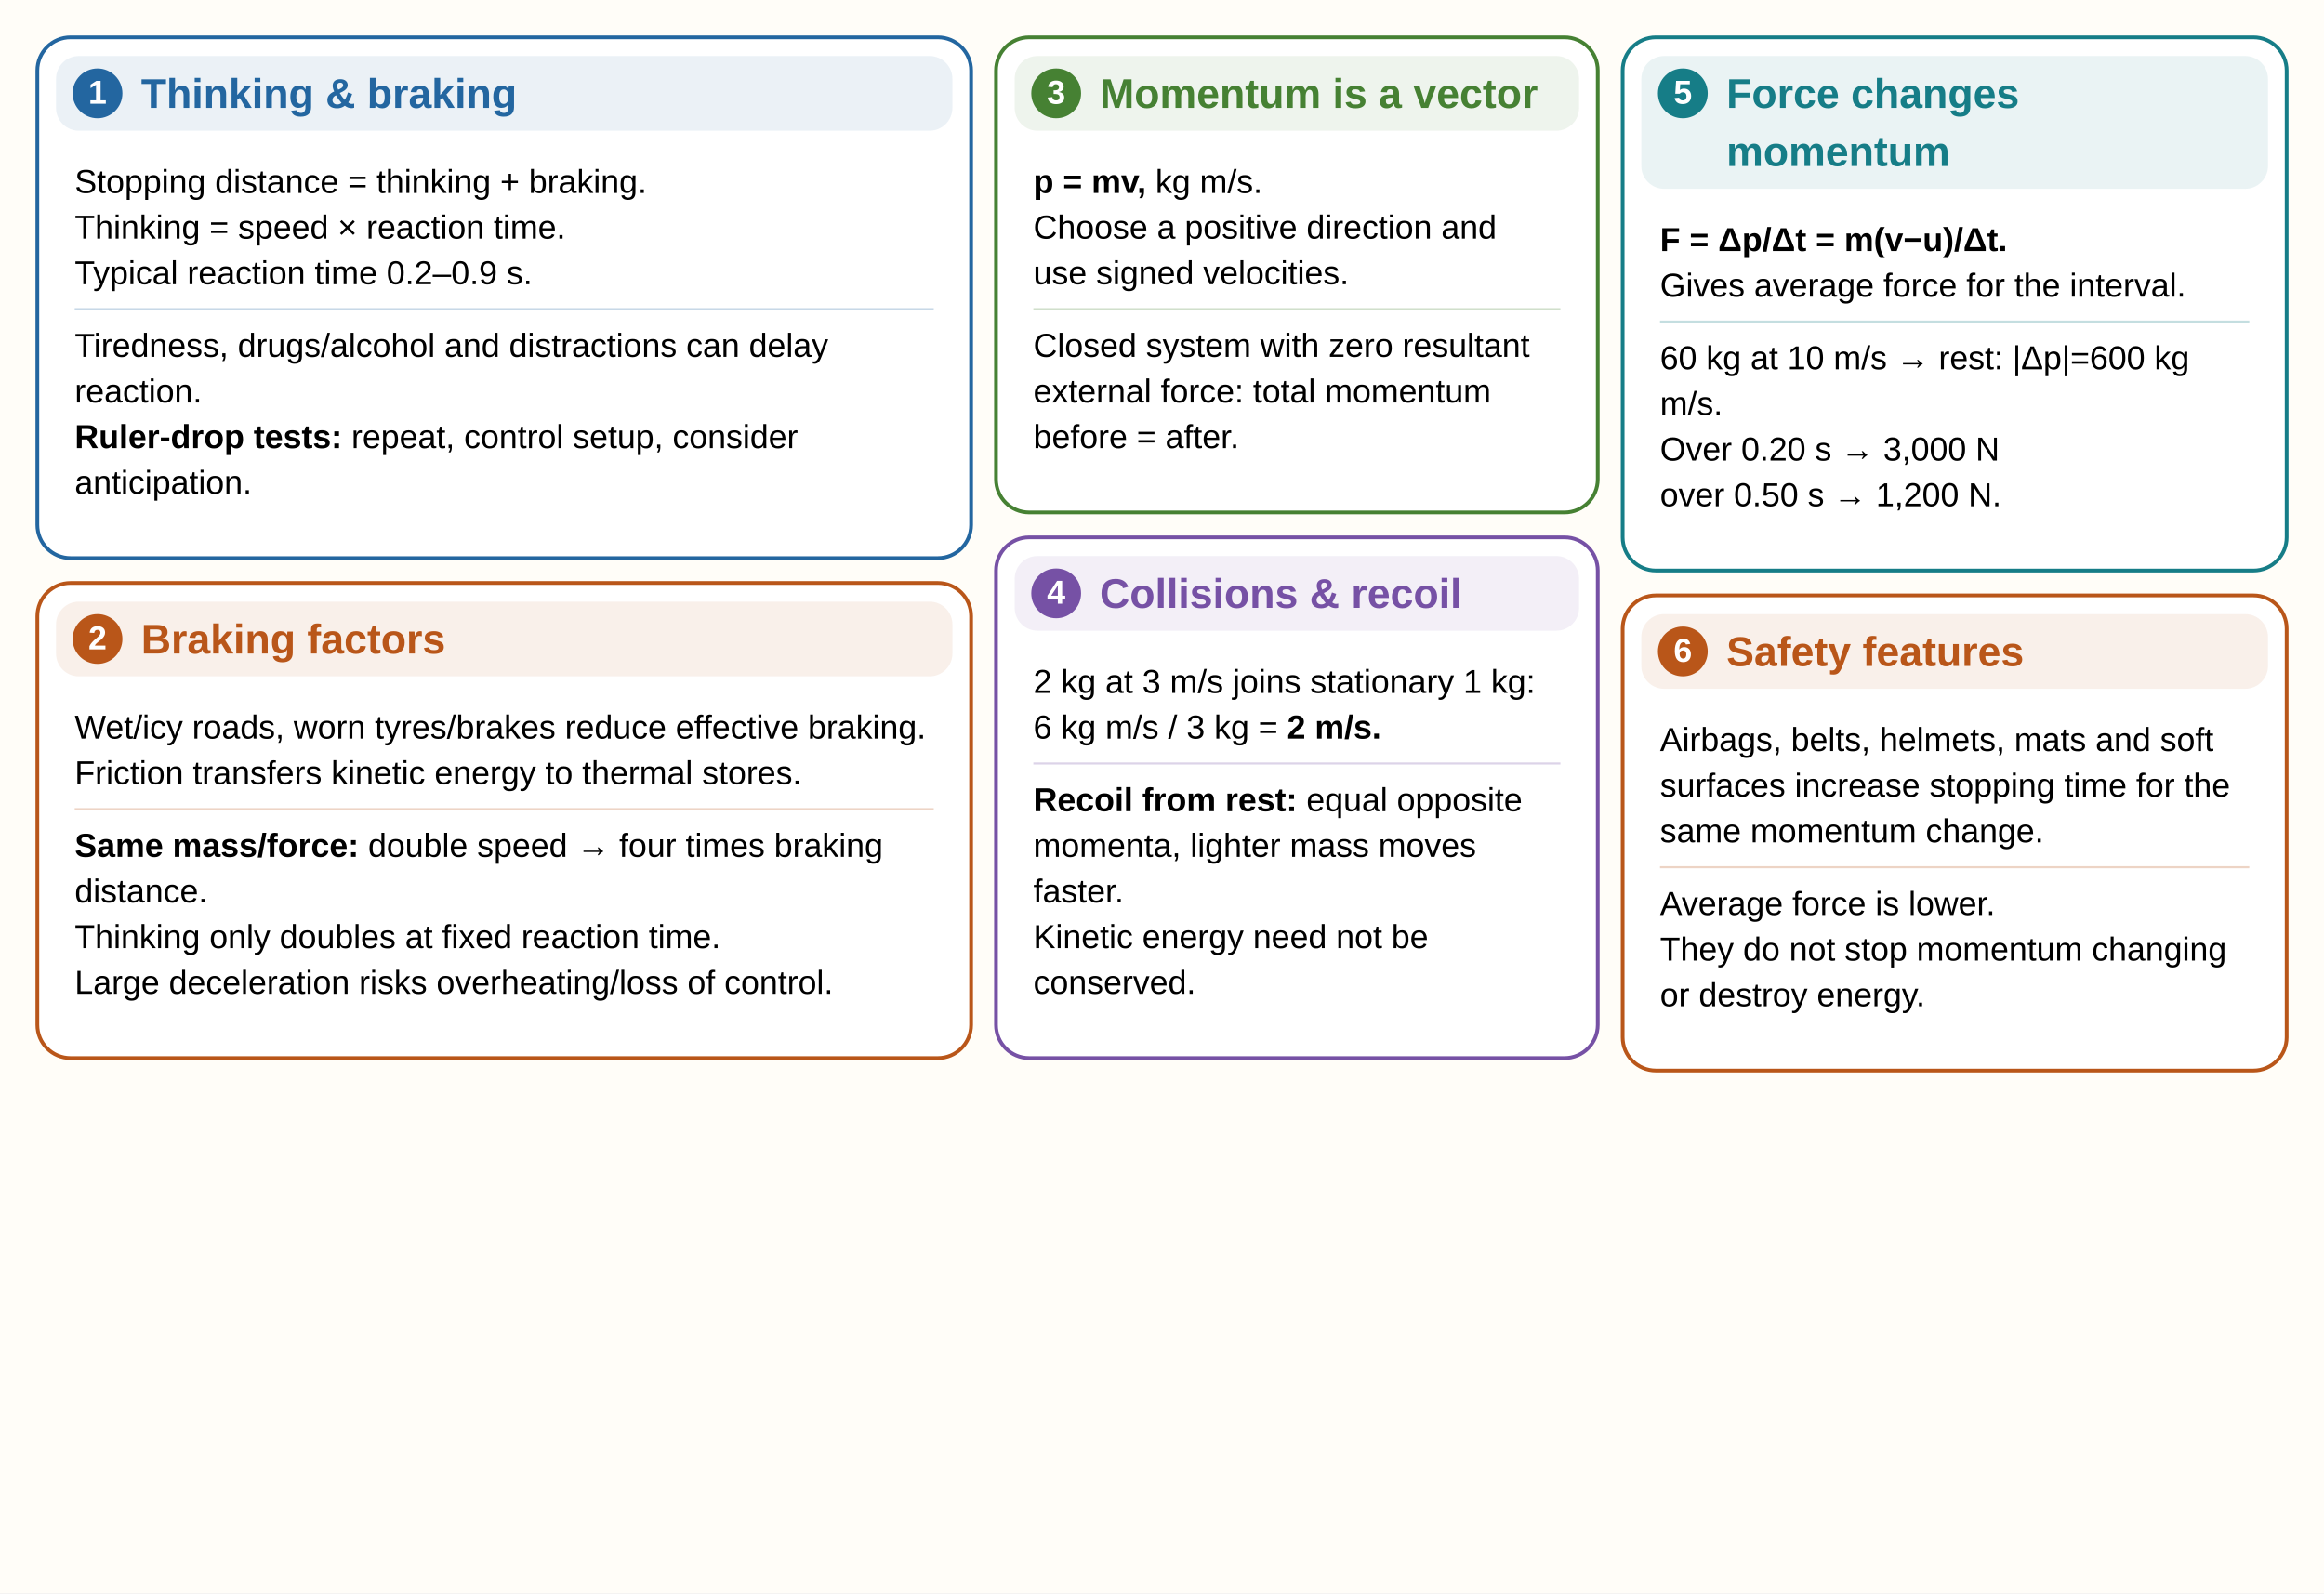
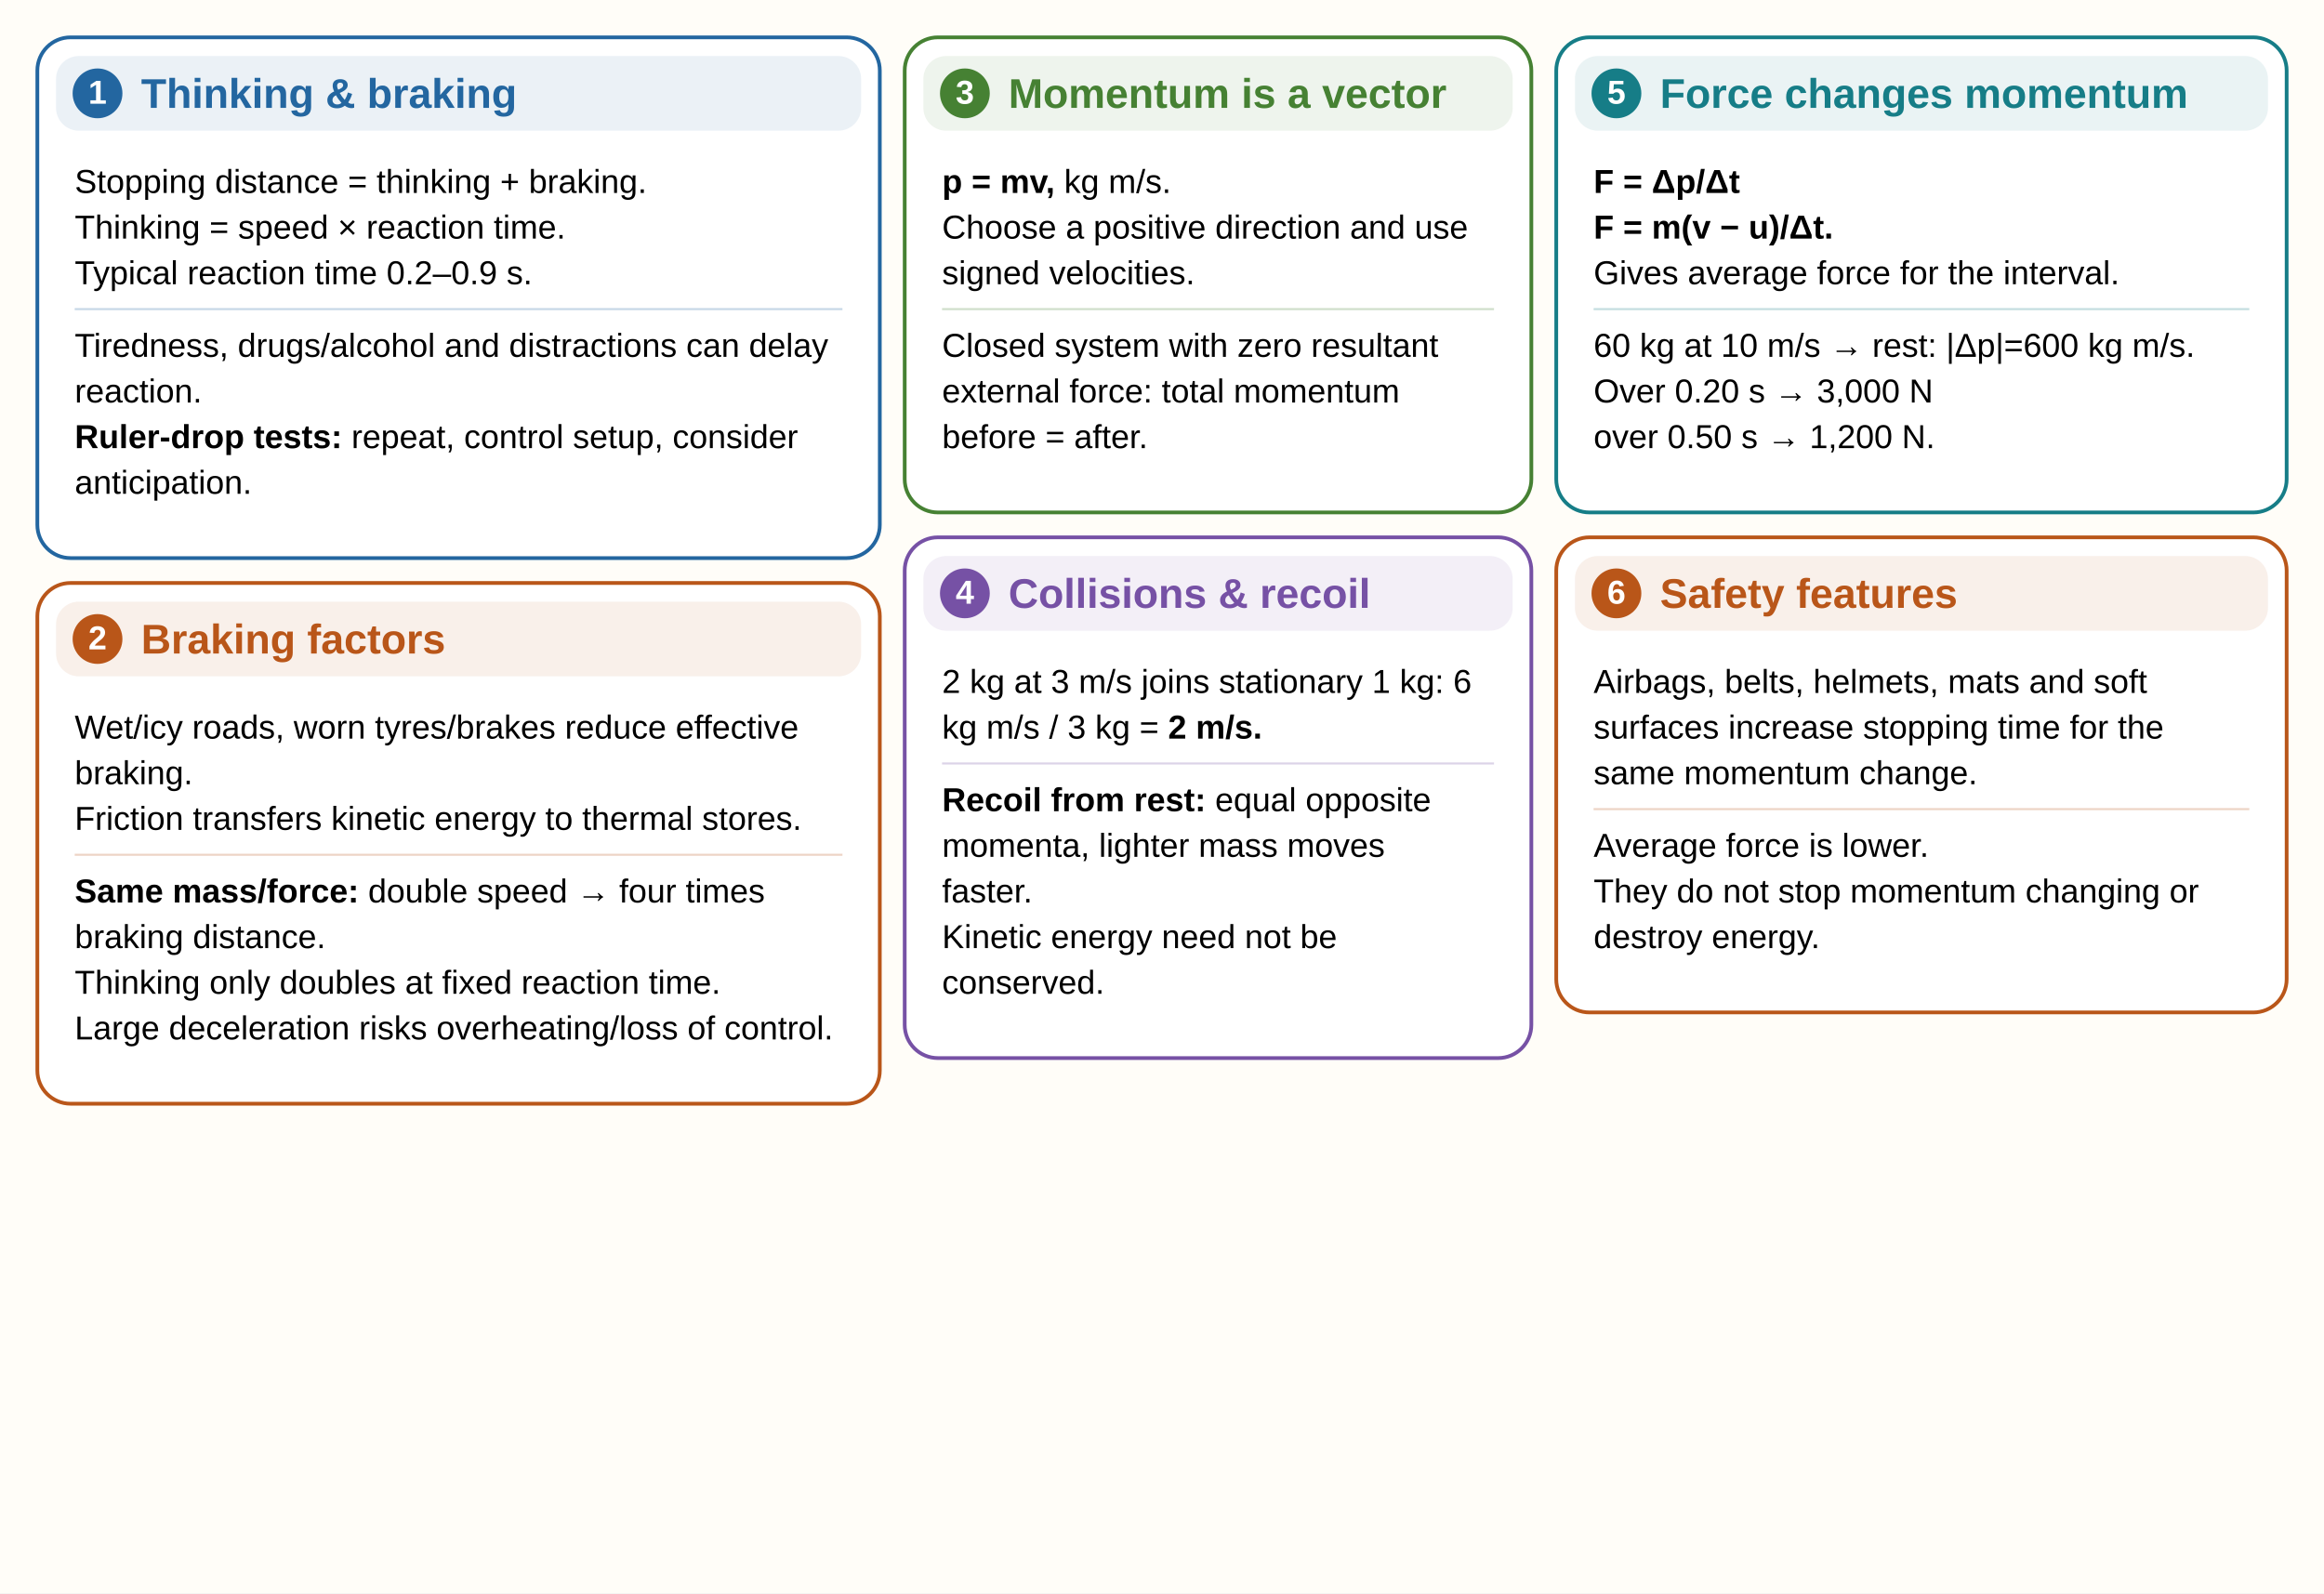
<svg xmlns="http://www.w3.org/2000/svg" width="2400" height="1645.714" viewBox="0 0 1120 768" role="img" aria-labelledby="map-title map-description" data-print-width-mm="277" font-family="Segoe UI,Arial,sans-serif">
  <defs>
    <marker id="arrow-2366a0" viewBox="0 0 10 10" refX="9" refY="5" markerWidth="4" markerHeight="4" orient="auto-start-reverse">
      <path d="M1 1L9 5L1 9" fill="none" stroke="#2366a0" stroke-width="2" stroke-linejoin="round" />
    </marker>
    <marker id="arrow-b95619" viewBox="0 0 10 10" refX="9" refY="5" markerWidth="4" markerHeight="4" orient="auto-start-reverse">
      <path d="M1 1L9 5L1 9" fill="none" stroke="#b95619" stroke-width="2" stroke-linejoin="round" />
    </marker>
    <marker id="arrow-468133" viewBox="0 0 10 10" refX="9" refY="5" markerWidth="4" markerHeight="4" orient="auto-start-reverse">
      <path d="M1 1L9 5L1 9" fill="none" stroke="#468133" stroke-width="2" stroke-linejoin="round" />
    </marker>
    <marker id="arrow-7651a5" viewBox="0 0 10 10" refX="9" refY="5" markerWidth="4" markerHeight="4" orient="auto-start-reverse">
      <path d="M1 1L9 5L1 9" fill="none" stroke="#7651a5" stroke-width="2" stroke-linejoin="round" />
    </marker>
    <marker id="arrow-167d87" viewBox="0 0 10 10" refX="9" refY="5" markerWidth="4" markerHeight="4" orient="auto-start-reverse">
      <path d="M1 1L9 5L1 9" fill="none" stroke="#167d87" stroke-width="2" stroke-linejoin="round" />
    </marker>
    <marker id="arrow-b95619" viewBox="0 0 10 10" refX="9" refY="5" markerWidth="4" markerHeight="4" orient="auto-start-reverse">
      <path d="M1 1L9 5L1 9" fill="none" stroke="#b95619" stroke-width="2" stroke-linejoin="round" />
    </marker>
  </defs>
  <rect width="1120" height="768" fill="#fffdf8" />
-   <g class="map-section" id="section-1" data-source-panel="0" data-bounds="0,0,450,251" transform="translate(18 18)">
-     <rect width="450" height="251" rx="16" fill="white" stroke="#2366a0" stroke-width="1.8" />
+   <g class="map-section" id="section-1" data-source-panel="0" data-bounds="0,0,406,251" transform="translate(18 18)">
+     <rect width="406" height="251" rx="16" fill="white" stroke="#2366a0" stroke-width="1.8" />
    <g class="section-heading">
-       <rect x="9" y="9" width="432" height="36" rx="11" fill="#2366a0" opacity=".09" />
+       <rect x="9" y="9" width="388" height="36" rx="11" fill="#2366a0" opacity=".09" />
      <circle cx="29" cy="27" r="12" fill="#2366a0" />
      <text class="diagram-label" x="29" y="32" font-size="16" fill="white" font-weight="700" text-anchor="middle">1</text>
      <text class="panel-title" x="50" y="34" font-size="20" fill="#2366a0" font-weight="700" text-anchor="start">Thinking &amp; braking</text>
    </g>
    <g class="section-body">
      <text class="body-text" x="18" y="75" font-size="16" fill="#000000" font-weight="400" text-anchor="start">Stopping distance = thinking + braking.</text>
      <text class="body-text" x="18" y="97" font-size="16" fill="#000000" font-weight="400" text-anchor="start">Thinking = speed × reaction time.</text>
      <text class="body-text" x="18" y="119" font-size="16" fill="#000000" font-weight="400" text-anchor="start">Typical reaction time 0.2–0.9 s.</text>
-       <path class="section-divider" d="M18 131H432" stroke="#2366a0" stroke-opacity=".25" stroke-width="1" fill="none" />
+       <path class="section-divider" d="M18 131H388" stroke="#2366a0" stroke-opacity=".25" stroke-width="1" fill="none" />
      <text class="body-text" x="18" y="154" font-size="16" fill="#000000" font-weight="400" text-anchor="start">Tiredness, drugs/alcohol and distractions can delay</text>
      <text class="body-text" x="18" y="176" font-size="16" fill="#000000" font-weight="400" text-anchor="start">reaction.</text>
      <text class="body-text" x="18" y="198" font-size="16" fill="#000000" font-weight="400" text-anchor="start">
        <tspan font-weight="700">Ruler-drop</tspan>
        <tspan font-weight="700">tests:</tspan> repeat, control setup, consider</text>
      <text class="body-text" x="18" y="220" font-size="16" fill="#000000" font-weight="400" text-anchor="start">anticipation.</text>
    </g>
  </g>
-   <g class="map-section" id="section-2" data-source-panel="1" data-bounds="0,0,450,229" transform="translate(18 281)">
-     <rect width="450" height="229" rx="16" fill="white" stroke="#b95619" stroke-width="1.8" />
+   <g class="map-section" id="section-2" data-source-panel="1" data-bounds="0,0,406,251" transform="translate(18 281)">
+     <rect width="406" height="251" rx="16" fill="white" stroke="#b95619" stroke-width="1.8" />
    <g class="section-heading">
-       <rect x="9" y="9" width="432" height="36" rx="11" fill="#b95619" opacity=".09" />
+       <rect x="9" y="9" width="388" height="36" rx="11" fill="#b95619" opacity=".09" />
      <circle cx="29" cy="27" r="12" fill="#b95619" />
      <text class="diagram-label" x="29" y="32" font-size="16" fill="white" font-weight="700" text-anchor="middle">2</text>
      <text class="panel-title" x="50" y="34" font-size="20" fill="#b95619" font-weight="700" text-anchor="start">Braking factors</text>
    </g>
    <g class="section-body">
-       <text class="body-text" x="18" y="75" font-size="16" fill="#000000" font-weight="400" text-anchor="start">Wet/icy roads, worn tyres/brakes reduce effective braking.</text>
-       <text class="body-text" x="18" y="97" font-size="16" fill="#000000" font-weight="400" text-anchor="start">Friction transfers kinetic energy to thermal stores.</text>
-       <path class="section-divider" d="M18 109H432" stroke="#b95619" stroke-opacity=".25" stroke-width="1" fill="none" />
-       <text class="body-text" x="18" y="132" font-size="16" fill="#000000" font-weight="400" text-anchor="start">
+       <text class="body-text" x="18" y="75" font-size="16" fill="#000000" font-weight="400" text-anchor="start">Wet/icy roads, worn tyres/brakes reduce effective</text>
+       <text class="body-text" x="18" y="97" font-size="16" fill="#000000" font-weight="400" text-anchor="start">braking.</text>
+       <text class="body-text" x="18" y="119" font-size="16" fill="#000000" font-weight="400" text-anchor="start">Friction transfers kinetic energy to thermal stores.</text>
+       <path class="section-divider" d="M18 131H388" stroke="#b95619" stroke-opacity=".25" stroke-width="1" fill="none" />
+       <text class="body-text" x="18" y="154" font-size="16" fill="#000000" font-weight="400" text-anchor="start">
        <tspan font-weight="700">Same</tspan>
-         <tspan font-weight="700">mass/force:</tspan> double speed → four times braking</text>
-       <text class="body-text" x="18" y="154" font-size="16" fill="#000000" font-weight="400" text-anchor="start">distance.</text>
-       <text class="body-text" x="18" y="176" font-size="16" fill="#000000" font-weight="400" text-anchor="start">Thinking only doubles at fixed reaction time.</text>
-       <text class="body-text" x="18" y="198" font-size="16" fill="#000000" font-weight="400" text-anchor="start">Large deceleration risks overheating/loss of control.</text>
+         <tspan font-weight="700">mass/force:</tspan> double speed → four times</text>
+       <text class="body-text" x="18" y="176" font-size="16" fill="#000000" font-weight="400" text-anchor="start">braking distance.</text>
+       <text class="body-text" x="18" y="198" font-size="16" fill="#000000" font-weight="400" text-anchor="start">Thinking only doubles at fixed reaction time.</text>
+       <text class="body-text" x="18" y="220" font-size="16" fill="#000000" font-weight="400" text-anchor="start">Large deceleration risks overheating/loss of control.</text>
    </g>
  </g>
-   <g class="map-section" id="section-3" data-source-panel="2" data-bounds="0,0,290,229" transform="translate(480 18)">
-     <rect width="290" height="229" rx="16" fill="white" stroke="#468133" stroke-width="1.8" />
+   <g class="map-section" id="section-3" data-source-panel="2" data-bounds="0,0,302,229" transform="translate(436 18)">
+     <rect width="302" height="229" rx="16" fill="white" stroke="#468133" stroke-width="1.8" />
    <g class="section-heading">
-       <rect x="9" y="9" width="272" height="36" rx="11" fill="#468133" opacity=".09" />
+       <rect x="9" y="9" width="284" height="36" rx="11" fill="#468133" opacity=".09" />
      <circle cx="29" cy="27" r="12" fill="#468133" />
      <text class="diagram-label" x="29" y="32" font-size="16" fill="white" font-weight="700" text-anchor="middle">3</text>
      <text class="panel-title" x="50" y="34" font-size="20" fill="#468133" font-weight="700" text-anchor="start">Momentum is a vector</text>
    </g>
    <g class="section-body">
      <text class="body-text" x="18" y="75" font-size="16" fill="#000000" font-weight="400" text-anchor="start">
        <tspan font-weight="700">p</tspan>
        <tspan font-weight="700">=</tspan>
        <tspan font-weight="700">mv,</tspan> kg m/s.</text>
-       <text class="body-text" x="18" y="97" font-size="16" fill="#000000" font-weight="400" text-anchor="start">Choose a positive direction and</text>
-       <text class="body-text" x="18" y="119" font-size="16" fill="#000000" font-weight="400" text-anchor="start">use signed velocities.</text>
-       <path class="section-divider" d="M18 131H272" stroke="#468133" stroke-opacity=".25" stroke-width="1" fill="none" />
+       <text class="body-text" x="18" y="97" font-size="16" fill="#000000" font-weight="400" text-anchor="start">Choose a positive direction and use</text>
+       <text class="body-text" x="18" y="119" font-size="16" fill="#000000" font-weight="400" text-anchor="start">signed velocities.</text>
+       <path class="section-divider" d="M18 131H284" stroke="#468133" stroke-opacity=".25" stroke-width="1" fill="none" />
      <text class="body-text" x="18" y="154" font-size="16" fill="#000000" font-weight="400" text-anchor="start">Closed system with zero resultant</text>
      <text class="body-text" x="18" y="176" font-size="16" fill="#000000" font-weight="400" text-anchor="start">external force: total momentum</text>
      <text class="body-text" x="18" y="198" font-size="16" fill="#000000" font-weight="400" text-anchor="start">before = after.</text>
    </g>
  </g>
-   <g class="map-section" id="section-4" data-source-panel="3" data-bounds="0,0,290,251" transform="translate(480 259)">
-     <rect width="290" height="251" rx="16" fill="white" stroke="#7651a5" stroke-width="1.8" />
+   <g class="map-section" id="section-4" data-source-panel="3" data-bounds="0,0,302,251" transform="translate(436 259)">
+     <rect width="302" height="251" rx="16" fill="white" stroke="#7651a5" stroke-width="1.8" />
    <g class="section-heading">
-       <rect x="9" y="9" width="272" height="36" rx="11" fill="#7651a5" opacity=".09" />
+       <rect x="9" y="9" width="284" height="36" rx="11" fill="#7651a5" opacity=".09" />
      <circle cx="29" cy="27" r="12" fill="#7651a5" />
      <text class="diagram-label" x="29" y="32" font-size="16" fill="white" font-weight="700" text-anchor="middle">4</text>
      <text class="panel-title" x="50" y="34" font-size="20" fill="#7651a5" font-weight="700" text-anchor="start">Collisions &amp; recoil</text>
    </g>
    <g class="section-body">
-       <text class="body-text" x="18" y="75" font-size="16" fill="#000000" font-weight="400" text-anchor="start">2 kg at 3 m/s joins stationary 1 kg:</text>
-       <text class="body-text" x="18" y="97" font-size="16" fill="#000000" font-weight="400" text-anchor="start">6 kg m/s / 3 kg = <tspan font-weight="700">2</tspan>
+       <text class="body-text" x="18" y="75" font-size="16" fill="#000000" font-weight="400" text-anchor="start">2 kg at 3 m/s joins stationary 1 kg: 6</text>
+       <text class="body-text" x="18" y="97" font-size="16" fill="#000000" font-weight="400" text-anchor="start">kg m/s / 3 kg = <tspan font-weight="700">2</tspan>
        <tspan font-weight="700">m/s.</tspan>
      </text>
-       <path class="section-divider" d="M18 109H272" stroke="#7651a5" stroke-opacity=".25" stroke-width="1" fill="none" />
+       <path class="section-divider" d="M18 109H284" stroke="#7651a5" stroke-opacity=".25" stroke-width="1" fill="none" />
      <text class="body-text" x="18" y="132" font-size="16" fill="#000000" font-weight="400" text-anchor="start">
        <tspan font-weight="700">Recoil</tspan>
        <tspan font-weight="700">from</tspan>
        <tspan font-weight="700">rest:</tspan> equal opposite</text>
      <text class="body-text" x="18" y="154" font-size="16" fill="#000000" font-weight="400" text-anchor="start">momenta, lighter mass moves</text>
      <text class="body-text" x="18" y="176" font-size="16" fill="#000000" font-weight="400" text-anchor="start">faster.</text>
      <text class="body-text" x="18" y="198" font-size="16" fill="#000000" font-weight="400" text-anchor="start">Kinetic energy need not be</text>
      <text class="body-text" x="18" y="220" font-size="16" fill="#000000" font-weight="400" text-anchor="start">conserved.</text>
    </g>
  </g>
-   <g class="map-section" id="section-5" data-source-panel="4" data-bounds="0,0,320,257" transform="translate(782 18)">
-     <rect width="320" height="257" rx="16" fill="white" stroke="#167d87" stroke-width="1.8" />
+   <g class="map-section" id="section-5" data-source-panel="4" data-bounds="0,0,352,229" transform="translate(750 18)">
+     <rect width="352" height="229" rx="16" fill="white" stroke="#167d87" stroke-width="1.8" />
    <g class="section-heading">
-       <rect x="9" y="9" width="302" height="64" rx="11" fill="#167d87" opacity=".09" />
+       <rect x="9" y="9" width="334" height="36" rx="11" fill="#167d87" opacity=".09" />
      <circle cx="29" cy="27" r="12" fill="#167d87" />
      <text class="diagram-label" x="29" y="32" font-size="16" fill="white" font-weight="700" text-anchor="middle">5</text>
-       <text class="panel-title" x="50" y="34" font-size="20" fill="#167d87" font-weight="700" text-anchor="start">Force changes</text>
-       <text class="panel-title" x="50" y="62" font-size="20" fill="#167d87" font-weight="700" text-anchor="start">momentum</text>
+       <text class="panel-title" x="50" y="34" font-size="20" fill="#167d87" font-weight="700" text-anchor="start">Force changes momentum</text>
    </g>
    <g class="section-body">
-       <text class="body-text" x="18" y="103" font-size="16" fill="#000000" font-weight="400" text-anchor="start">
+       <text class="body-text" x="18" y="75" font-size="16" fill="#000000" font-weight="400" text-anchor="start">
        <tspan font-weight="700">F</tspan>
        <tspan font-weight="700">=</tspan>
        <tspan font-weight="700">Δp/Δt</tspan>
+       </text>
+       <text class="body-text" x="18" y="97" font-size="16" fill="#000000" font-weight="400" text-anchor="start">
+         <tspan font-weight="700">F</tspan>
        <tspan font-weight="700">=</tspan>
-         <tspan font-weight="700">m(v−u)/Δt.</tspan>
+         <tspan font-weight="700">m(v</tspan>
+         <tspan font-weight="700">−</tspan>
+         <tspan font-weight="700">u)/Δt.</tspan>
      </text>
-       <text class="body-text" x="18" y="125" font-size="16" fill="#000000" font-weight="400" text-anchor="start">Gives average force for the interval.</text>
-       <path class="section-divider" d="M18 137H302" stroke="#167d87" stroke-opacity=".25" stroke-width="1" fill="none" />
-       <text class="body-text" x="18" y="160" font-size="16" fill="#000000" font-weight="400" text-anchor="start">60 kg at 10 m/s → rest: |Δp|=600 kg</text>
-       <text class="body-text" x="18" y="182" font-size="16" fill="#000000" font-weight="400" text-anchor="start">m/s.</text>
-       <text class="body-text" x="18" y="204" font-size="16" fill="#000000" font-weight="400" text-anchor="start">Over 0.20 s → 3,000 N</text>
-       <text class="body-text" x="18" y="226" font-size="16" fill="#000000" font-weight="400" text-anchor="start">over 0.50 s → 1,200 N.</text>
+       <text class="body-text" x="18" y="119" font-size="16" fill="#000000" font-weight="400" text-anchor="start">Gives average force for the interval.</text>
+       <path class="section-divider" d="M18 131H334" stroke="#167d87" stroke-opacity=".25" stroke-width="1" fill="none" />
+       <text class="body-text" x="18" y="154" font-size="16" fill="#000000" font-weight="400" text-anchor="start">60 kg at 10 m/s → rest: |Δp|=600 kg m/s.</text>
+       <text class="body-text" x="18" y="176" font-size="16" fill="#000000" font-weight="400" text-anchor="start">Over 0.20 s → 3,000 N</text>
+       <text class="body-text" x="18" y="198" font-size="16" fill="#000000" font-weight="400" text-anchor="start">over 0.50 s → 1,200 N.</text>
    </g>
  </g>
-   <g class="map-section" id="section-6" data-source-panel="5" data-bounds="0,0,320,229" transform="translate(782 287)">
-     <rect width="320" height="229" rx="16" fill="white" stroke="#b95619" stroke-width="1.8" />
+   <g class="map-section" id="section-6" data-source-panel="5" data-bounds="0,0,352,229" transform="translate(750 259)">
+     <rect width="352" height="229" rx="16" fill="white" stroke="#b95619" stroke-width="1.8" />
    <g class="section-heading">
-       <rect x="9" y="9" width="302" height="36" rx="11" fill="#b95619" opacity=".09" />
+       <rect x="9" y="9" width="334" height="36" rx="11" fill="#b95619" opacity=".09" />
      <circle cx="29" cy="27" r="12" fill="#b95619" />
      <text class="diagram-label" x="29" y="32" font-size="16" fill="white" font-weight="700" text-anchor="middle">6</text>
      <text class="panel-title" x="50" y="34" font-size="20" fill="#b95619" font-weight="700" text-anchor="start">Safety features</text>
    </g>
    <g class="section-body">
      <text class="body-text" x="18" y="75" font-size="16" fill="#000000" font-weight="400" text-anchor="start">Airbags, belts, helmets, mats and soft</text>
      <text class="body-text" x="18" y="97" font-size="16" fill="#000000" font-weight="400" text-anchor="start">surfaces increase stopping time for the</text>
      <text class="body-text" x="18" y="119" font-size="16" fill="#000000" font-weight="400" text-anchor="start">same momentum change.</text>
-       <path class="section-divider" d="M18 131H302" stroke="#b95619" stroke-opacity=".25" stroke-width="1" fill="none" />
+       <path class="section-divider" d="M18 131H334" stroke="#b95619" stroke-opacity=".25" stroke-width="1" fill="none" />
      <text class="body-text" x="18" y="154" font-size="16" fill="#000000" font-weight="400" text-anchor="start">Average force is lower.</text>
-       <text class="body-text" x="18" y="176" font-size="16" fill="#000000" font-weight="400" text-anchor="start">They do not stop momentum changing</text>
-       <text class="body-text" x="18" y="198" font-size="16" fill="#000000" font-weight="400" text-anchor="start">or destroy energy.</text>
+       <text class="body-text" x="18" y="176" font-size="16" fill="#000000" font-weight="400" text-anchor="start">They do not stop momentum changing or</text>
+       <text class="body-text" x="18" y="198" font-size="16" fill="#000000" font-weight="400" text-anchor="start">destroy energy.</text>
    </g>
  </g>
</svg>
